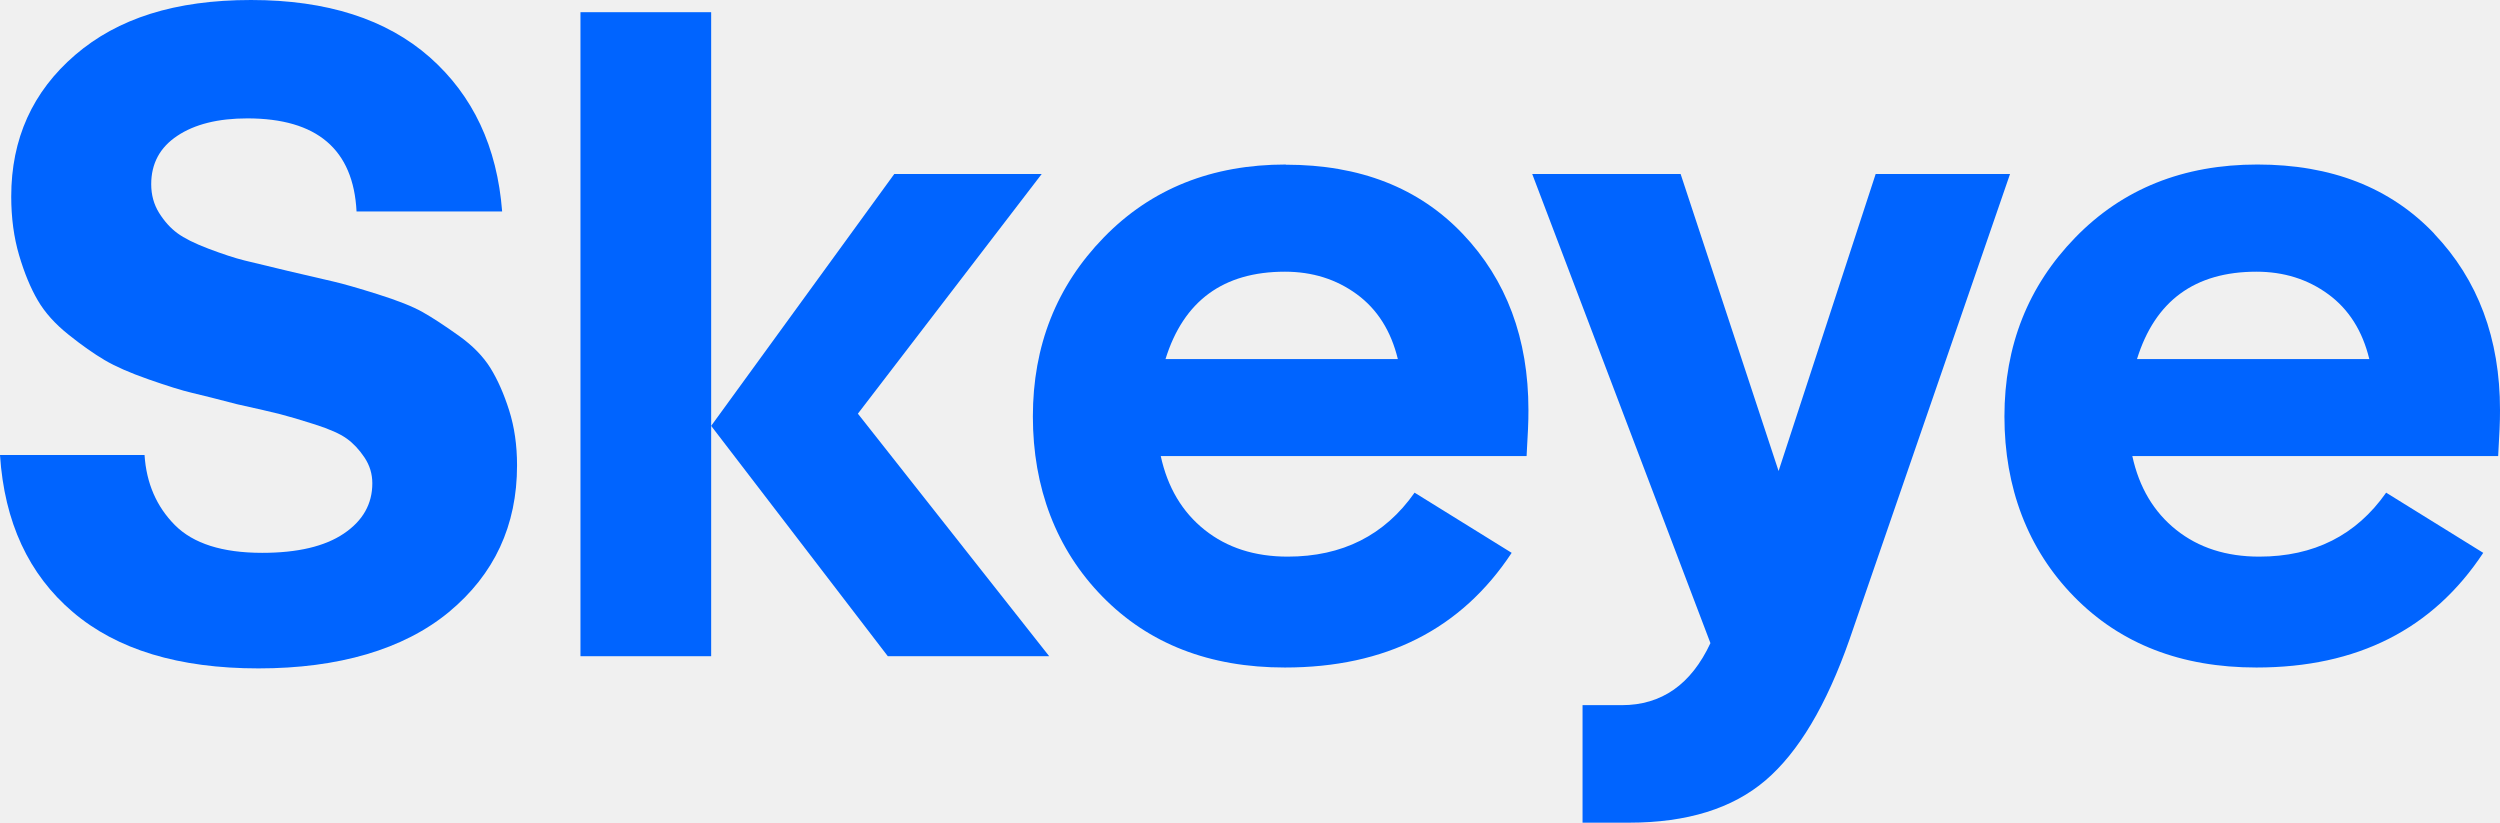
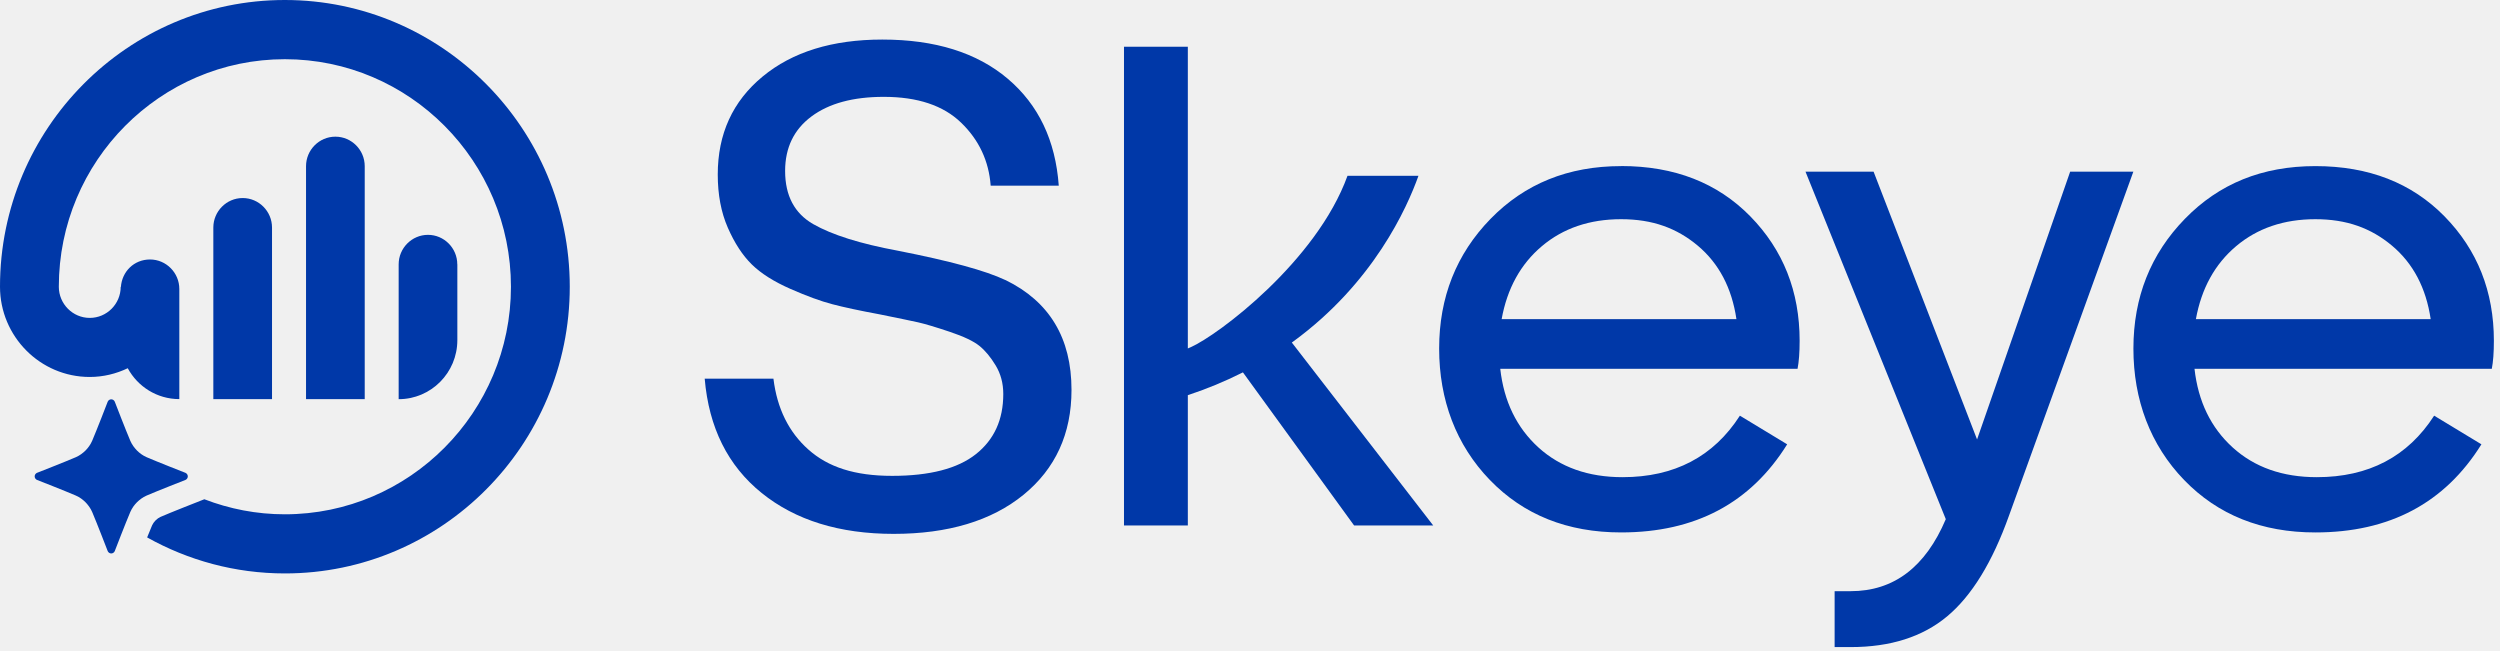
- <svg xmlns="http://www.w3.org/2000/svg" width="155" height="51" viewBox="0 0 155 51" fill="none">
-   <g clip-path="url(#clip0_1_106)">
-     <path d="M30.409 22.821C29.963 22.104 29.311 21.43 28.441 20.811C27.571 20.192 26.831 19.704 26.211 19.354C25.591 19.003 24.667 18.636 23.432 18.247C22.198 17.858 21.279 17.595 20.686 17.458C20.088 17.321 19.131 17.097 17.82 16.79C16.662 16.516 15.776 16.302 15.161 16.149C14.541 15.996 13.802 15.749 12.932 15.421C12.062 15.092 11.42 14.769 10.996 14.456C10.572 14.144 10.196 13.728 9.865 13.202C9.538 12.676 9.375 12.084 9.375 11.422C9.375 10.14 9.914 9.137 10.996 8.42C12.072 7.702 13.524 7.34 15.335 7.34C19.653 7.34 21.91 9.263 22.106 13.109H31.133C30.823 9.104 29.327 5.922 26.646 3.55C23.965 1.189 20.273 0 15.564 0C10.854 0 7.298 1.139 4.66 3.407C2.018 5.681 0.696 8.606 0.696 12.183C0.696 13.503 0.859 14.719 1.185 15.826C1.512 16.932 1.898 17.864 2.344 18.625C2.784 19.381 3.426 20.093 4.253 20.751C5.079 21.413 5.824 21.934 6.482 22.323C7.14 22.712 8.043 23.112 9.201 23.517C10.359 23.922 11.262 24.207 11.92 24.361C12.578 24.514 13.503 24.75 14.699 25.062C15.933 25.336 16.82 25.538 17.358 25.675C17.896 25.812 18.62 26.026 19.528 26.316C20.436 26.607 21.089 26.897 21.497 27.193C21.904 27.483 22.269 27.872 22.595 28.36C22.921 28.847 23.084 29.378 23.084 29.965C23.084 31.246 22.497 32.287 21.317 33.081C20.142 33.876 18.451 34.276 16.254 34.276C13.785 34.276 11.98 33.7 10.843 32.556C9.707 31.411 9.076 29.965 8.962 28.212H0C0.272 32.369 1.773 35.612 4.514 37.946C7.254 40.28 11.088 41.441 16.026 41.441C20.964 41.441 25.015 40.274 27.832 37.946C30.649 35.612 32.057 32.583 32.057 28.852C32.057 27.609 31.894 26.475 31.568 25.445C31.241 24.415 30.855 23.544 30.409 22.821Z" fill="#0064FF" />
-     <path d="M79.721 10.2C75.132 10.2 71.369 11.706 68.438 14.719C65.506 17.732 64.038 21.43 64.038 25.823C64.038 30.216 65.474 34.051 68.35 36.987C71.222 39.923 74.996 41.386 79.662 41.386C85.91 41.386 90.597 39.014 93.724 34.276L87.704 30.545C85.85 33.186 83.229 34.511 79.836 34.511C77.791 34.511 76.073 33.958 74.686 32.851C73.299 31.745 72.391 30.222 71.967 28.277H94.649C94.649 28.239 94.66 28.064 94.676 27.751C94.698 27.439 94.714 27.061 94.736 26.617C94.758 26.174 94.763 25.774 94.763 25.423C94.763 20.992 93.403 17.349 90.684 14.495C87.966 11.641 84.311 10.211 79.721 10.211V10.2ZM72.26 22.268C73.381 18.652 75.85 16.845 79.667 16.845C81.364 16.845 82.848 17.31 84.121 18.242C85.393 19.173 86.242 20.515 86.666 22.262H72.26V22.268Z" fill="#0064FF" />
-     <path d="M116.292 10.786L110.272 29.203L104.198 10.786H94.997L106.047 39.874C104.851 42.438 103.018 43.72 100.549 43.72H98.118V51.005H101.011C104.6 51.005 107.412 50.129 109.462 48.382C111.507 46.634 113.241 43.72 114.672 39.639L124.623 10.786H116.292Z" fill="#0064FF" />
-     <path d="M150.921 14.484C148.202 11.63 144.548 10.2 139.958 10.2C135.369 10.2 131.606 11.706 128.675 14.719C125.743 17.732 124.275 21.43 124.275 25.823C124.275 30.216 125.711 34.051 128.588 36.987C131.459 39.923 135.233 41.386 139.899 41.386C146.147 41.386 150.834 39.014 153.961 34.276L147.941 30.545C146.087 33.186 143.466 34.511 140.073 34.511C138.028 34.511 136.31 33.958 134.923 32.851C133.536 31.745 132.628 30.222 132.204 28.277H154.886C154.886 28.239 154.897 28.064 154.913 27.751C154.935 27.439 154.951 27.061 154.973 26.617C154.995 26.174 155 25.774 155 25.423C155 20.992 153.64 17.349 150.921 14.495V14.484ZM132.492 22.268C133.612 18.652 136.081 16.845 139.899 16.845C141.595 16.845 143.08 17.31 144.352 18.242C145.625 19.173 146.473 20.515 146.897 22.262H132.492V22.268Z" fill="#0064FF" />
-     <path d="M64.587 10.786H55.446L44.092 26.404L55.044 40.685H65.05L53.189 25.648L64.587 10.786Z" fill="#0064FF" />
-     <path d="M44.092 0.756H35.989V40.685H44.092V0.756Z" fill="#0064FF" />
+ <svg xmlns="http://www.w3.org/2000/svg" width="396" height="103" viewBox="0 0 396 103" fill="none">
+   <g clip-path="url(#clip0_26_2193)">
+     <path d="M159.241 44.359C156.159 42.882 150.472 41.331 142.19 39.707C136.244 38.604 131.787 37.199 128.819 35.502C125.852 33.806 124.363 30.995 124.363 27.082C124.363 23.387 125.759 20.514 128.54 18.443C131.322 16.372 135.137 15.341 139.987 15.341C145.343 15.341 149.428 16.705 152.251 19.442C155.074 22.169 156.635 25.5 156.924 29.413H167.709C167.192 22.253 164.504 16.601 159.623 12.469C154.743 8.337 148.125 6.266 139.76 6.266C131.839 6.266 125.511 8.222 120.785 12.136C116.049 16.049 113.692 21.222 113.692 27.644C113.692 30.819 114.219 33.629 115.284 36.064C116.349 38.5 117.611 40.436 119.079 41.882C120.547 43.319 122.584 44.609 125.19 45.754C127.796 46.899 130.009 47.711 131.849 48.19C133.679 48.669 136.171 49.21 139.336 49.793C142.272 50.386 144.309 50.813 145.447 51.062C146.584 51.323 148.249 51.822 150.451 52.561C152.654 53.3 154.205 54.039 155.125 54.778C156.046 55.517 156.904 56.547 157.71 57.88C158.517 59.212 158.92 60.721 158.92 62.418C158.92 66.477 157.472 69.651 154.577 71.941C151.682 74.231 147.256 75.376 141.321 75.376C135.386 75.376 131.177 73.992 128.065 71.223C124.942 68.454 123.091 64.707 122.512 59.982H111.624C112.285 67.736 115.294 73.773 120.651 78.092C126.007 82.412 132.976 84.566 141.559 84.566C150.141 84.566 157.069 82.505 162.136 78.363C167.192 74.231 169.726 68.694 169.726 61.752C169.726 53.56 166.241 47.763 159.272 44.359H159.241Z" fill="#0038A8" />
+     <path d="M256.781 26.312C248.416 26.312 241.529 29.101 236.1 34.669C230.672 40.248 227.962 47.097 227.962 55.215C227.962 63.334 230.641 70.494 235.997 76.031C241.353 81.569 248.281 84.337 256.791 84.337C268.527 84.337 277.296 79.685 283.087 70.38L275.6 65.842C271.423 72.337 265.219 75.584 257.008 75.584C251.58 75.584 247.144 74.012 243.69 70.879C240.247 67.747 238.22 63.594 237.641 58.421H284.731C284.948 57.318 285.062 55.84 285.062 53.987C285.062 46.16 282.456 39.593 277.255 34.274C272.043 28.955 265.229 26.301 256.791 26.301L256.781 26.312ZM237.858 50.563C238.737 45.692 240.867 41.83 244.238 38.989C247.609 36.147 251.797 34.721 256.781 34.721C261.765 34.721 265.601 36.127 268.941 38.926C272.281 41.737 274.318 45.608 275.052 50.552H237.868L237.858 50.563Z" fill="#0038A8" />
+     <path d="M327.912 27.196L313.167 69.61L296.777 27.196H285.992L308.214 82.235C304.987 89.843 299.962 93.642 293.137 93.642H290.604V102.499H293.137C299.445 102.499 304.543 100.876 308.431 97.628C312.319 94.381 315.586 89.062 318.223 81.683L337.921 27.196H327.912Z" fill="#0038A8" />
+     <path d="M395.031 53.998C395.031 46.171 392.425 39.603 387.224 34.285C382.012 28.966 375.198 26.312 366.76 26.312C358.323 26.312 351.498 29.101 346.08 34.67C340.651 40.248 337.932 47.097 337.932 55.215C337.932 63.334 340.61 70.495 345.966 76.032C351.322 81.569 358.25 84.338 366.76 84.338C378.497 84.338 387.265 79.685 393.056 70.38L385.569 65.842C381.392 72.337 375.188 75.584 366.978 75.584C361.549 75.584 357.113 74.013 353.659 70.88C350.206 67.747 348.189 63.594 347.61 58.421H394.7C394.917 57.318 395.031 55.84 395.031 53.987V53.998ZM347.827 50.563C348.706 45.692 350.836 41.831 354.207 38.989C357.578 36.148 361.766 34.722 366.75 34.722C371.734 34.722 375.57 36.127 378.91 38.927C382.25 41.737 384.287 45.609 385.021 50.553H347.838L347.827 50.563Z" fill="#0038A8" />
+     <path d="M204.883 54.071C217.55 44.807 222.875 32.932 224.685 27.842H213.445C208.554 41.383 192.919 53.113 188.587 55.007L188.152 55.195V7.4H178.04V83.234H188.152V62.595L188.37 62.522C191.244 61.565 194.026 60.409 196.642 59.098L196.88 58.983L214.489 83.234H227.022L204.625 54.258L204.883 54.071Z" fill="#0038A8" />
+     <path d="M53.118 21.649C50.564 21.649 48.476 23.751 48.476 26.322V63.219H57.772V26.322C57.772 23.751 55.683 21.649 53.129 21.649H53.118Z" fill="#0038A8" />
+     <path d="M72.434 41.872C72.434 39.301 70.345 37.199 67.791 37.199C65.237 37.199 63.148 39.301 63.148 41.872V63.23C68.277 63.23 72.444 59.045 72.444 53.873V41.872H72.434Z" fill="#0038A8" />
+     <path d="M38.435 31.37C35.881 31.37 33.792 33.473 33.792 36.043V63.219H43.088V36.043C43.088 33.473 40.999 31.37 38.445 31.37H38.435Z" fill="#0038A8" />
+     <path d="M45.115 0C20.236 0 0 20.369 0 45.411C0 53.3 6.38 59.712 14.208 59.712C16.369 59.712 18.406 59.202 20.236 58.327C21.808 61.242 24.879 63.219 28.405 63.219V45.775C28.405 43.204 26.316 41.102 23.762 41.102C21.208 41.102 19.316 43.038 19.15 45.463L19.119 45.421C19.119 48.148 16.917 50.355 14.218 50.355C11.519 50.355 9.317 48.138 9.317 45.421C9.317 25.542 25.386 9.378 45.125 9.378C64.865 9.378 80.934 25.552 80.934 45.421C80.934 65.29 64.865 81.465 45.125 81.465C40.627 81.465 36.336 80.611 32.365 79.081L32.262 79.123C30.938 79.643 27.019 81.184 25.416 81.881C25.158 81.996 24.889 82.183 24.62 82.454C24.403 82.682 24.207 82.953 24.093 83.213C23.886 83.702 23.607 84.389 23.307 85.128C29.78 88.75 37.215 90.832 45.136 90.832C70.014 90.832 90.25 70.463 90.25 45.421C90.25 20.379 70.004 0 45.115 0Z" fill="#0038A8" />
+     <path d="M29.749 75.459C29.749 75.21 29.594 74.991 29.377 74.897C29.129 74.803 24.93 73.159 23.224 72.42C22.604 72.15 22.097 71.764 21.694 71.358C21.301 70.953 20.908 70.442 20.639 69.818C19.905 68.101 18.271 63.865 18.178 63.625C18.085 63.407 17.868 63.251 17.62 63.251C17.372 63.251 17.155 63.407 17.061 63.625C16.968 63.875 15.335 68.101 14.601 69.818C14.332 70.442 13.949 70.953 13.546 71.358C13.143 71.754 12.636 72.15 12.015 72.42C10.309 73.159 6.101 74.803 5.863 74.897C5.646 74.991 5.491 75.21 5.491 75.459C5.491 75.709 5.646 75.928 5.863 76.021C6.111 76.115 10.309 77.76 12.015 78.498C12.636 78.769 13.143 79.154 13.546 79.56C13.939 79.966 14.332 80.476 14.601 81.1C15.335 82.818 16.968 87.054 17.061 87.293C17.155 87.512 17.372 87.668 17.62 87.668C17.868 87.668 18.085 87.512 18.178 87.293C18.271 87.044 19.905 82.818 20.639 81.1C20.908 80.476 21.291 79.966 21.694 79.56C22.097 79.165 22.604 78.769 23.224 78.498C24.93 77.76 29.139 76.115 29.377 76.021C29.594 75.928 29.749 75.709 29.749 75.459Z" fill="#0038A8" />
  </g>
  <defs>
-     <clipPath id="clip0_1_106">
-       <rect width="155" height="51" fill="white" />
+     <clipPath id="clip0_26_2193">
+       <rect width="395.031" height="102.51" fill="white" />
    </clipPath>
  </defs>
</svg>
